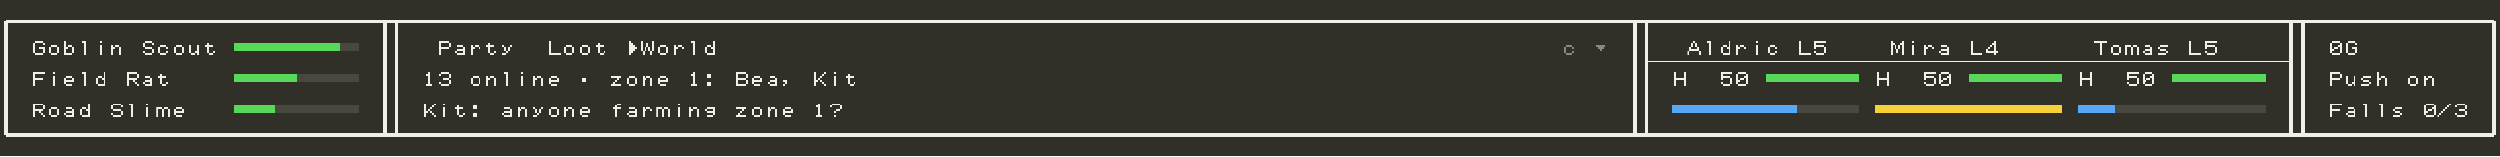
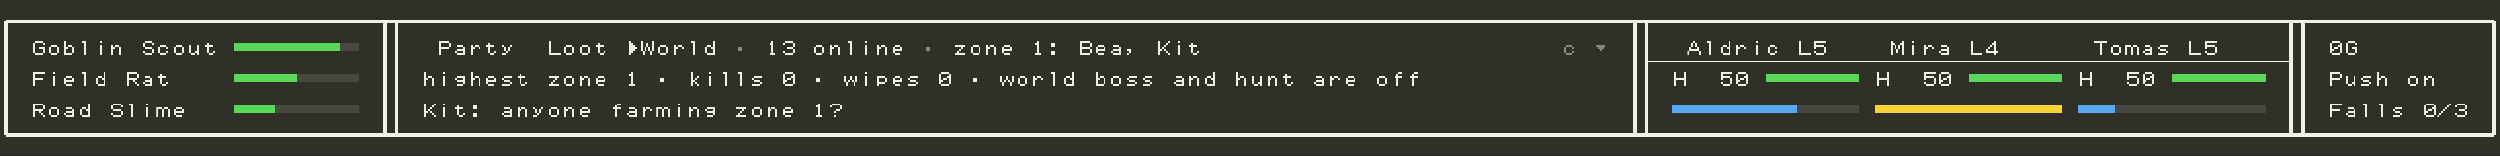
<svg xmlns="http://www.w3.org/2000/svg" viewBox="0 0 1280 80" width="2640" height="165" shape-rendering="crispEdges" preserveAspectRatio="none">
  <defs>
    <symbol id="g0">
      <path d="M1 5h6v1h-6zM6 6h1v1h-1zM5 7h1v1h-1zM4 8h1v1h-1zM3 9h1v1h-1zM2 10h1v1h-1zM1 11h6v1h-6z" />
    </symbol>
    <symbol id="g1">
      <path d="M2 7h3v1h-3zM1 8h1v1h-1zM5 8h1v1h-1zM1 9h1v1h-1zM5 9h1v1h-1zM1 10h1v1h-1zM5 10h1v1h-1zM2 11h3v1h-3z" />
    </symbol>
    <symbol id="g2">
      <path d="M1 7h1v1h-1zM3 7h2v1h-2zM1 8h2v1h-2zM5 8h1v1h-1zM1 9h1v1h-1zM5 9h1v1h-1zM1 10h1v1h-1zM5 10h1v1h-1zM1 11h1v1h-1zM5 11h1v1h-1z" />
    </symbol>
    <symbol id="g3">
      <path d="M2 7h3v1h-3zM1 8h1v1h-1zM5 8h1v1h-1zM1 9h5v1h-5zM1 10h1v1h-1zM2 11h3v1h-3z" />
    </symbol>
    <symbol id="g4">
      <path d="M3 5h1v1h-1zM2 6h2v1h-2zM3 7h1v1h-1zM3 8h1v1h-1zM3 9h1v1h-1zM3 10h1v1h-1zM2 11h3v1h-3z" />
    </symbol>
    <symbol id="g5">
      <path d="M2 8h2v1h-2zM2 9h2v1h-2z" />
    </symbol>
    <symbol id="g6">
      <path d="M0 5h1v1h-1zM6 5h1v1h-1zM0 6h1v1h-1zM3 6h1v1h-1zM6 6h1v1h-1zM0 7h1v1h-1zM3 7h1v1h-1zM6 7h1v1h-1zM0 8h1v1h-1zM2 8h1v1h-1zM4 8h1v1h-1zM6 8h1v1h-1zM0 9h1v1h-1zM2 9h1v1h-1zM4 9h1v1h-1zM6 9h1v1h-1zM1 10h1v1h-1zM5 10h1v1h-1zM1 11h1v1h-1zM5 11h1v1h-1z" />
    </symbol>
    <symbol id="g7">
      <path d="M2 7h3v1h-3zM5 8h1v1h-1zM2 9h4v1h-4zM1 10h1v1h-1zM5 10h1v1h-1zM2 11h4v1h-4z" />
    </symbol>
    <symbol id="g8">
      <path d="M1 7h1v1h-1zM5 7h1v1h-1zM1 8h1v1h-1zM5 8h1v1h-1zM2 9h1v1h-1zM4 9h1v1h-1zM2 10h1v1h-1zM4 10h1v1h-1zM3 11h1v1h-1z" />
    </symbol>
    <symbol id="g9">
      <path d="M2 5h4v1h-4zM1 6h1v1h-1zM6 6h1v1h-1zM6 7h1v1h-1zM4 8h2v1h-2zM2 9h2v1h-2zM1 10h1v1h-1zM1 11h6v1h-6z" />
    </symbol>
    <symbol id="g10">
      <path d="M2 5h4v1h-4zM1 6h1v1h-1zM6 6h1v1h-1zM1 7h1v1h-1zM1 8h1v1h-1zM4 8h3v1h-3zM1 9h1v1h-1zM6 9h1v1h-1zM1 10h1v1h-1zM6 10h1v1h-1zM2 11h4v1h-4z" />
    </symbol>
    <symbol id="g11">
      <path d="M1 5h1v1h-1zM1 6h1v1h-1zM1 7h1v1h-1zM3 7h2v1h-2zM1 8h2v1h-2zM5 8h1v1h-1zM1 9h1v1h-1zM5 9h1v1h-1zM1 10h1v1h-1zM5 10h1v1h-1zM1 11h4v1h-4z" />
    </symbol>
    <symbol id="g12">
      <path d="M2 5h2v1h-2zM3 6h1v1h-1zM3 7h1v1h-1zM3 8h1v1h-1zM3 9h1v1h-1zM3 10h1v1h-1zM3 11h1v1h-1z" />
    </symbol>
    <symbol id="g13">
      <path d="M3 5h1v1h-1zM3 7h1v1h-1zM3 8h1v1h-1zM3 9h1v1h-1zM3 10h1v1h-1zM3 11h1v1h-1z" />
    </symbol>
    <symbol id="g14">
      <path d="M2 5h4v1h-4zM1 6h1v1h-1zM6 6h1v1h-1zM1 7h1v1h-1zM2 8h4v1h-4zM6 9h1v1h-1zM1 10h1v1h-1zM6 10h1v1h-1zM2 11h4v1h-4z" />
    </symbol>
    <symbol id="g15">
      <path d="M2 7h3v1h-3zM1 8h1v1h-1zM5 8h1v1h-1zM1 9h1v1h-1zM1 10h1v1h-1zM5 10h1v1h-1zM2 11h3v1h-3z" />
    </symbol>
    <symbol id="g16">
      <path d="M1 7h1v1h-1zM5 7h1v1h-1zM1 8h1v1h-1zM5 8h1v1h-1zM1 9h1v1h-1zM5 9h1v1h-1zM1 10h1v1h-1zM4 10h2v1h-2zM2 11h2v1h-2zM5 11h1v1h-1z" />
    </symbol>
    <symbol id="g17">
      <path d="M2 6h1v1h-1zM1 7h4v1h-4zM2 8h1v1h-1zM2 9h1v1h-1zM2 10h1v1h-1zM5 10h1v1h-1zM3 11h2v1h-2z" />
    </symbol>
    <symbol id="g18">
      <path d="M1 5h6v1h-6zM1 6h1v1h-1zM1 7h1v1h-1zM1 8h5v1h-5zM1 9h1v1h-1zM1 10h1v1h-1zM1 11h1v1h-1z" />
    </symbol>
    <symbol id="g19">
      <path d="M5 5h1v1h-1zM5 6h1v1h-1zM2 7h2v1h-2zM5 7h1v1h-1zM1 8h1v1h-1zM4 8h2v1h-2zM1 9h1v1h-1zM5 9h1v1h-1zM1 10h1v1h-1zM5 10h1v1h-1zM2 11h4v1h-4z" />
    </symbol>
    <symbol id="g20">
      <path d="M1 5h5v1h-5zM1 6h1v1h-1zM6 6h1v1h-1zM1 7h1v1h-1zM6 7h1v1h-1zM1 8h5v1h-5zM1 9h1v1h-1zM4 9h1v1h-1zM1 10h1v1h-1zM5 10h1v1h-1zM1 11h1v1h-1zM6 11h1v1h-1z" />
    </symbol>
    <symbol id="g21">
      <path d="M0 7h3v1h-3zM4 7h2v1h-2zM0 8h1v1h-1zM3 8h1v1h-1zM6 8h1v1h-1zM0 9h1v1h-1zM3 9h1v1h-1zM6 9h1v1h-1zM0 10h1v1h-1zM3 10h1v1h-1zM6 10h1v1h-1zM0 11h1v1h-1zM3 11h1v1h-1zM6 11h1v1h-1z" />
    </symbol>
    <symbol id="g22">
      <path d="M1 5h5v1h-5zM1 6h1v1h-1zM6 6h1v1h-1zM1 7h1v1h-1zM6 7h1v1h-1zM1 8h5v1h-5zM1 9h1v1h-1zM1 10h1v1h-1zM1 11h1v1h-1z" />
    </symbol>
    <symbol id="g23">
      <path d="M1 7h1v1h-1zM3 7h2v1h-2zM1 8h2v1h-2zM5 8h1v1h-1zM1 9h1v1h-1zM1 10h1v1h-1zM1 11h1v1h-1z" />
    </symbol>
    <symbol id="g24">
      <path d="M1 7h1v1h-1zM5 7h1v1h-1zM2 8h1v1h-1zM4 8h1v1h-1zM2 9h1v1h-1zM4 9h1v1h-1zM3 10h1v1h-1zM1 11h2v1h-2z" />
    </symbol>
    <symbol id="g25">
      <path d="M1 5h1v1h-1zM1 6h1v1h-1zM1 7h1v1h-1zM1 8h1v1h-1zM1 9h1v1h-1zM1 10h1v1h-1zM1 11h6v1h-6z" />
    </symbol>
    <symbol id="g26">
      <path d="M2 5h1v1h-1zM2 6h2v1h-2zM2 7h3v1h-3zM2 8h4v1h-4zM2 9h3v1h-3zM2 10h2v1h-2zM2 11h1v1h-1z" />
    </symbol>
    <symbol id="g27">
+       <path d="M2 5h4v1h-4zM1 6h1v1h-1zM6 6h1v1h-1zM6 7h1v1h-1zM3 8h3v1h-3zM6 9h1v1h-1zM1 10h1v1h-1zM6 10h1v1h-1zM2 11h4v1h-4z" />
+     </symbol>
+     <symbol id="g28">
+       <path d="M1 7h5v1h-5zM4 8h1v1h-1zM3 9h1v1h-1zM2 10h1v1h-1zM1 11h5v1h-5z" />
+     </symbol>
+     <symbol id="g29">
+       <path d="M2 6h2v1h-2zM2 7h2v1h-2zM2 10h2v1h-2zM2 11h2v1h-2z" />
+     </symbol>
+     <symbol id="g30">
+       <path d="M1 5h5v1h-5zM1 6h1v1h-1zM6 6h1v1h-1zM1 7h1v1h-1zM6 7h1v1h-1zM1 8h5v1h-5zM1 9h1v1h-1zM6 9h1v1h-1zM1 10h1v1h-1zM6 10h1v1h-1zM1 11h5v1h-5z" />
+     </symbol>
+     <symbol id="g31">
+       <path d="M1 9h2v1h-2zM2 10h1v1h-1zM1 11h1v1h-1z" />
+     </symbol>
+     <symbol id="g32">
+       <path d="M1 5h1v1h-1zM6 5h1v1h-1zM1 6h1v1h-1zM5 6h1v1h-1zM1 7h1v1h-1zM4 7h1v1h-1zM1 8h1v1h-1zM3 8h1v1h-1zM1 9h2v1h-2zM4 9h1v1h-1zM1 10h1v1h-1zM5 10h1v1h-1zM1 11h1v1h-1zM6 11h1v1h-1z" />
+     </symbol>
+     <symbol id="g33">
      <path d="M1 7h5v1h-5zM2 8h3v1h-3zM3 9h1v1h-1z" />
    </symbol>
-     <symbol id="g28">
-       <path d="M2 5h4v1h-4zM1 6h1v1h-1zM6 6h1v1h-1zM6 7h1v1h-1zM3 8h3v1h-3zM6 9h1v1h-1zM1 10h1v1h-1zM6 10h1v1h-1zM2 11h4v1h-4z" />
-     </symbol>
-     <symbol id="g29">
-       <path d="M1 7h5v1h-5zM4 8h1v1h-1zM3 9h1v1h-1zM2 10h1v1h-1zM1 11h5v1h-5z" />
-     </symbol>
-     <symbol id="g30">
-       <path d="M2 6h2v1h-2zM2 7h2v1h-2zM2 10h2v1h-2zM2 11h2v1h-2z" />
-     </symbol>
-     <symbol id="g31">
-       <path d="M1 5h5v1h-5zM1 6h1v1h-1zM6 6h1v1h-1zM1 7h1v1h-1zM6 7h1v1h-1zM1 8h5v1h-5zM1 9h1v1h-1zM6 9h1v1h-1zM1 10h1v1h-1zM6 10h1v1h-1zM1 11h5v1h-5z" />
-     </symbol>
-     <symbol id="g32">
-       <path d="M1 9h2v1h-2zM2 10h1v1h-1zM1 11h1v1h-1z" />
-     </symbol>
-     <symbol id="g33">
-       <path d="M1 5h1v1h-1zM6 5h1v1h-1zM1 6h1v1h-1zM5 6h1v1h-1zM1 7h1v1h-1zM4 7h1v1h-1zM1 8h1v1h-1zM3 8h1v1h-1zM1 9h2v1h-2zM4 9h1v1h-1zM1 10h1v1h-1zM5 10h1v1h-1zM1 11h1v1h-1zM6 11h1v1h-1z" />
-     </symbol>
    <symbol id="g34">
-       <path d="M4 5h2v1h-2zM3 6h1v1h-1zM2 7h4v1h-4zM3 8h1v1h-1zM3 9h1v1h-1zM3 10h1v1h-1zM3 11h1v1h-1z" />
+       <path d="M1 5h1v1h-1zM1 6h1v1h-1zM1 7h1v1h-1zM3 7h2v1h-2zM1 8h2v1h-2zM5 8h1v1h-1zM1 9h1v1h-1zM5 9h1v1h-1zM1 10h1v1h-1zM5 10h1v1h-1zM1 11h1v1h-1zM5 11h1v1h-1z" />
    </symbol>
    <symbol id="g35">
      <path d="M2 7h4v1h-4zM1 8h1v1h-1zM5 8h1v1h-1zM2 9h4v1h-4zM5 10h1v1h-1zM2 11h3v1h-3z" />
    </symbol>
    <symbol id="g36">
+       <path d="M2 7h4v1h-4zM1 8h1v1h-1zM2 9h3v1h-3zM5 10h1v1h-1zM1 11h4v1h-4z" />
+     </symbol>
+     <symbol id="g37">
+       <path d="M2 5h1v1h-1zM2 6h1v1h-1zM2 7h1v1h-1zM5 7h1v1h-1zM2 8h1v1h-1zM4 8h1v1h-1zM2 9h2v1h-2zM2 10h1v1h-1zM4 10h1v1h-1zM2 11h1v1h-1zM5 11h1v1h-1z" />
+     </symbol>
+     <symbol id="g38">
+       <path d="M2 5h4v1h-4zM1 6h1v1h-1zM6 6h1v1h-1zM1 7h1v1h-1zM5 7h2v1h-2zM1 8h1v1h-1zM3 8h2v1h-2zM6 8h1v1h-1zM1 9h2v1h-2zM6 9h1v1h-1zM1 10h1v1h-1zM6 10h1v1h-1zM2 11h4v1h-4z" />
+     </symbol>
+     <symbol id="g39">
+       <path d="M0 7h1v1h-1zM3 7h1v1h-1zM6 7h1v1h-1zM0 8h1v1h-1zM3 8h1v1h-1zM6 8h1v1h-1zM0 9h1v1h-1zM2 9h1v1h-1zM4 9h1v1h-1zM6 9h1v1h-1zM1 10h1v1h-1zM5 10h1v1h-1zM1 11h1v1h-1zM5 11h1v1h-1z" />
+     </symbol>
+     <symbol id="g40">
+       <path d="M1 7h4v1h-4zM1 8h1v1h-1zM5 8h1v1h-1zM1 9h1v1h-1zM5 9h1v1h-1zM1 10h4v1h-4zM1 11h1v1h-1z" />
+     </symbol>
+     <symbol id="g41">
+       <path d="M4 5h2v1h-2zM3 6h1v1h-1zM2 7h4v1h-4zM3 8h1v1h-1zM3 9h1v1h-1zM3 10h1v1h-1zM3 11h1v1h-1z" />
+     </symbol>
+     <symbol id="g42">
      <path d="M2 5h4v1h-4zM1 6h1v1h-1zM6 6h1v1h-1zM6 7h1v1h-1zM4 8h2v1h-2zM3 9h1v1h-1zM3 11h1v1h-1z" />
    </symbol>
-     <symbol id="g37">
+     <symbol id="g43">
      <path d="M3 5h1v1h-1zM2 6h1v1h-1zM4 6h1v1h-1zM2 7h1v1h-1zM4 7h1v1h-1zM1 8h1v1h-1zM5 8h1v1h-1zM1 9h5v1h-5zM0 10h1v1h-1zM6 10h1v1h-1zM0 11h1v1h-1zM6 11h1v1h-1z" />
    </symbol>
-     <symbol id="g38">
+     <symbol id="g44">
      <path d="M1 5h6v1h-6zM1 6h1v1h-1zM1 7h5v1h-5zM1 8h1v1h-1zM6 8h1v1h-1zM6 9h1v1h-1zM1 10h1v1h-1zM6 10h1v1h-1zM2 11h4v1h-4z" />
    </symbol>
-     <symbol id="g39">
+     <symbol id="g45">
      <path d="M0 5h1v1h-1zM6 5h1v1h-1zM0 6h2v1h-2zM5 6h2v1h-2zM0 7h1v1h-1zM2 7h1v1h-1zM4 7h1v1h-1zM6 7h1v1h-1zM0 8h1v1h-1zM2 8h1v1h-1zM4 8h1v1h-1zM6 8h1v1h-1zM0 9h1v1h-1zM3 9h1v1h-1zM6 9h1v1h-1zM0 10h1v1h-1zM3 10h1v1h-1zM6 10h1v1h-1zM0 11h1v1h-1zM6 11h1v1h-1z" />
    </symbol>
-     <symbol id="g40">
+     <symbol id="g46">
      <path d="M5 5h1v1h-1zM4 6h2v1h-2zM3 7h1v1h-1zM5 7h1v1h-1zM2 8h1v1h-1zM5 8h1v1h-1zM1 9h1v1h-1zM5 9h1v1h-1zM1 10h6v1h-6zM5 11h1v1h-1z" />
    </symbol>
-     <symbol id="g41">
+     <symbol id="g47">
      <path d="M0 5h7v1h-7zM3 6h1v1h-1zM3 7h1v1h-1zM3 8h1v1h-1zM3 9h1v1h-1zM3 10h1v1h-1zM3 11h1v1h-1z" />
    </symbol>
-     <symbol id="g42">
-       <path d="M2 7h4v1h-4zM1 8h1v1h-1zM2 9h3v1h-3zM5 10h1v1h-1zM1 11h4v1h-4z" />
-     </symbol>
-     <symbol id="g43">
+     <symbol id="g48">
      <path d="M1 5h1v1h-1zM6 5h1v1h-1zM1 6h1v1h-1zM6 6h1v1h-1zM1 7h1v1h-1zM6 7h1v1h-1zM1 8h6v1h-6zM1 9h1v1h-1zM6 9h1v1h-1zM1 10h1v1h-1zM6 10h1v1h-1zM1 11h1v1h-1zM6 11h1v1h-1z" />
    </symbol>
-     <symbol id="g44">
-       <path d="M2 5h4v1h-4zM1 6h1v1h-1zM6 6h1v1h-1zM1 7h1v1h-1zM5 7h2v1h-2zM1 8h1v1h-1zM3 8h2v1h-2zM6 8h1v1h-1zM1 9h2v1h-2zM6 9h1v1h-1zM1 10h1v1h-1zM6 10h1v1h-1zM2 11h4v1h-4z" />
-     </symbol>
-     <symbol id="g45">
-       <path d="M1 5h1v1h-1zM1 6h1v1h-1zM1 7h1v1h-1zM3 7h2v1h-2zM1 8h2v1h-2zM5 8h1v1h-1zM1 9h1v1h-1zM5 9h1v1h-1zM1 10h1v1h-1zM5 10h1v1h-1zM1 11h1v1h-1zM5 11h1v1h-1z" />
-     </symbol>
-     <symbol id="g46">
+     <symbol id="g49">
      <path d="M6 5h1v1h-1zM5 6h1v1h-1zM4 7h1v1h-1zM3 8h1v1h-1zM2 9h1v1h-1zM1 10h1v1h-1zM0 11h1v1h-1z" />
    </symbol>
  </defs>
  <rect width="1280" height="80" fill="#303028" />
  <g id="w-enemy">
    <path fill="#303028" d="M2 9H198V10H199V70H198V71H2V70H1V10H2Z" />
    <g fill="#f0f0e8">
      <rect x="3" y="10" width="194" height="1" />
      <rect x="2" y="11" width="196" height="1" />
      <rect x="2" y="68" width="196" height="1" />
      <rect x="3" y="69" width="194" height="1" />
      <rect x="2" y="12" width="2" height="56" />
      <rect x="196" y="12" width="2" height="56" />
    </g>
    <rect x="8" y="0" width="136" height="16" fill="#303028" />
    <use href="#g0" x="16" y="0" fill="#f0f0e8" />
    <use href="#g1" x="24" y="0" fill="#f0f0e8" />
    <use href="#g2" x="32" y="0" fill="#f0f0e8" />
    <use href="#g3" x="40" y="0" fill="#f0f0e8" />
    <use href="#g4" x="56" y="0" fill="#f0f0e8" />
    <use href="#g5" x="72" y="0" fill="#f0f0e8" />
    <use href="#g6" x="88" y="0" fill="#f0f0e8" />
    <use href="#g7" x="96" y="0" fill="#f0f0e8" />
    <use href="#g8" x="104" y="0" fill="#f0f0e8" />
    <use href="#g3" x="112" y="0" fill="#f0f0e8" />
    <use href="#g9" x="128" y="0" fill="#f0f0e8" />
    <rect x="120" y="22" width="64" height="4" fill="#484840" />
    <rect x="120" y="22" width="54" height="4" fill="#58d858">
      <animate attributeName="width" values="54;54;45;45" keyTimes="0;0.12;0.12;1" dur="3000ms" fill="freeze" />
      <animate attributeName="fill" values="#58d858;#58d858;#58d858;#58d858" keyTimes="0;0.12;0.12;1" calcMode="discrete" dur="3000ms" fill="freeze" />
    </rect>
    <use href="#g10" x="16" y="16" fill="#f0f0e8" />
    <use href="#g1" x="24" y="16" fill="#f0f0e8" />
    <use href="#g11" x="32" y="16" fill="#f0f0e8" />
    <use href="#g12" x="40" y="16" fill="#f0f0e8" />
    <use href="#g13" x="48" y="16" fill="#f0f0e8" />
    <use href="#g2" x="56" y="16" fill="#f0f0e8" />
    <use href="#g14" x="72" y="16" fill="#f0f0e8" />
    <use href="#g15" x="80" y="16" fill="#f0f0e8" />
    <use href="#g1" x="88" y="16" fill="#f0f0e8" />
    <use href="#g16" x="96" y="16" fill="#f0f0e8" />
    <use href="#g17" x="104" y="16" fill="#f0f0e8" />
    <rect x="120" y="38" width="64" height="4" fill="#484840" />
    <rect x="120" y="38" width="32" height="4" fill="#58d858" />
    <use href="#g18" x="16" y="32" fill="#f0f0e8" />
    <use href="#g13" x="24" y="32" fill="#f0f0e8" />
    <use href="#g3" x="32" y="32" fill="#f0f0e8" />
    <use href="#g12" x="40" y="32" fill="#f0f0e8" />
    <use href="#g19" x="48" y="32" fill="#f0f0e8" />
    <use href="#g20" x="64" y="32" fill="#f0f0e8" />
    <use href="#g7" x="72" y="32" fill="#f0f0e8" />
    <use href="#g17" x="80" y="32" fill="#f0f0e8" />
    <rect x="120" y="54" width="64" height="4" fill="#484840" />
    <rect x="120" y="54" width="21" height="4" fill="#58d858" />
    <use href="#g20" x="16" y="48" fill="#f0f0e8" />
    <use href="#g1" x="24" y="48" fill="#f0f0e8" />
    <use href="#g7" x="32" y="48" fill="#f0f0e8" />
    <use href="#g19" x="40" y="48" fill="#f0f0e8" />
    <use href="#g14" x="56" y="48" fill="#f0f0e8" />
    <use href="#g12" x="64" y="48" fill="#f0f0e8" />
    <use href="#g13" x="72" y="48" fill="#f0f0e8" />
    <use href="#g21" x="80" y="48" fill="#f0f0e8" />
    <use href="#g3" x="88" y="48" fill="#f0f0e8" />
  </g>
  <g id="w-message">
    <path fill="#303028" d="M202 9H838V10H839V70H838V71H202V70H201V10H202Z" />
    <g fill="#f0f0e8">
      <rect x="203" y="10" width="634" height="1" />
      <rect x="202" y="11" width="636" height="1" />
      <rect x="202" y="68" width="636" height="1" />
      <rect x="203" y="69" width="634" height="1" />
      <rect x="202" y="12" width="2" height="56" />
      <rect x="836" y="12" width="2" height="56" />
    </g>
    <use href="#g26" x="320" y="16" fill="#f0f0e8" />
    <use href="#g22" x="224" y="16" fill="#f0f0e8" />
    <use href="#g7" x="232" y="16" fill="#f0f0e8" />
    <use href="#g23" x="240" y="16" fill="#f0f0e8" />
    <use href="#g17" x="248" y="16" fill="#f0f0e8" />
    <use href="#g24" x="256" y="16" fill="#f0f0e8" />
    <use href="#g25" x="280" y="16" fill="#f0f0e8" />
    <use href="#g1" x="288" y="16" fill="#f0f0e8" />
    <use href="#g1" x="296" y="16" fill="#f0f0e8" />
    <use href="#g17" x="304" y="16" fill="#f0f0e8" />
    <use href="#g6" x="328" y="16" fill="#f0f0e8" />
    <use href="#g1" x="336" y="16" fill="#f0f0e8" />
    <use href="#g23" x="344" y="16" fill="#f0f0e8" />
    <use href="#g12" x="352" y="16" fill="#f0f0e8" />
    <use href="#g19" x="360" y="16" fill="#f0f0e8" />
+     <use href="#g5" x="376" y="16" fill="#888880" />
+     <use href="#g4" x="392" y="16" fill="#f0f0e8" />
+     <use href="#g27" x="400" y="16" fill="#f0f0e8" />
+     <use href="#g1" x="416" y="16" fill="#f0f0e8" />
+     <use href="#g2" x="424" y="16" fill="#f0f0e8" />
+     <use href="#g12" x="432" y="16" fill="#f0f0e8" />
+     <use href="#g13" x="440" y="16" fill="#f0f0e8" />
+     <use href="#g2" x="448" y="16" fill="#f0f0e8" />
+     <use href="#g3" x="456" y="16" fill="#f0f0e8" />
+     <use href="#g5" x="472" y="16" fill="#888880" />
+     <use href="#g28" x="488" y="16" fill="#f0f0e8" />
+     <use href="#g1" x="496" y="16" fill="#f0f0e8" />
+     <use href="#g2" x="504" y="16" fill="#f0f0e8" />
+     <use href="#g3" x="512" y="16" fill="#f0f0e8" />
+     <use href="#g4" x="528" y="16" fill="#f0f0e8" />
+     <use href="#g29" x="536" y="16" fill="#f0f0e8" />
+     <use href="#g30" x="552" y="16" fill="#f0f0e8" />
+     <use href="#g3" x="560" y="16" fill="#f0f0e8" />
+     <use href="#g7" x="568" y="16" fill="#f0f0e8" />
+     <use href="#g31" x="576" y="16" fill="#f0f0e8" />
+     <use href="#g32" x="592" y="16" fill="#f0f0e8" />
+     <use href="#g13" x="600" y="16" fill="#f0f0e8" />
+     <use href="#g17" x="608" y="16" fill="#f0f0e8" />
    <use href="#g15" x="800" y="16" fill="#888880" />
-     <use href="#g27" x="816" y="16" fill="#888880" />
-     <use href="#g4" x="216" y="32" fill="#f0f0e8" />
-     <use href="#g28" x="224" y="32" fill="#f0f0e8" />
-     <use href="#g1" x="240" y="32" fill="#f0f0e8" />
-     <use href="#g2" x="248" y="32" fill="#f0f0e8" />
-     <use href="#g12" x="256" y="32" fill="#f0f0e8" />
-     <use href="#g13" x="264" y="32" fill="#f0f0e8" />
-     <use href="#g2" x="272" y="32" fill="#f0f0e8" />
-     <use href="#g3" x="280" y="32" fill="#f0f0e8" />
-     <use href="#g5" x="296" y="32" fill="#f0f0e8" />
-     <use href="#g29" x="312" y="32" fill="#f0f0e8" />
-     <use href="#g1" x="320" y="32" fill="#f0f0e8" />
-     <use href="#g2" x="328" y="32" fill="#f0f0e8" />
-     <use href="#g3" x="336" y="32" fill="#f0f0e8" />
-     <use href="#g4" x="352" y="32" fill="#f0f0e8" />
-     <use href="#g30" x="360" y="32" fill="#f0f0e8" />
-     <use href="#g31" x="376" y="32" fill="#f0f0e8" />
-     <use href="#g3" x="384" y="32" fill="#f0f0e8" />
-     <use href="#g7" x="392" y="32" fill="#f0f0e8" />
-     <use href="#g32" x="400" y="32" fill="#f0f0e8" />
-     <use href="#g33" x="416" y="32" fill="#f0f0e8" />
-     <use href="#g13" x="424" y="32" fill="#f0f0e8" />
-     <use href="#g17" x="432" y="32" fill="#f0f0e8" />
-     <use href="#g33" x="216" y="48" fill="#f0f0e8" />
+     <use href="#g33" x="816" y="16" fill="#888880" />
+     <use href="#g34" x="216" y="32" fill="#f0f0e8" />
+     <use href="#g13" x="224" y="32" fill="#f0f0e8" />
+     <use href="#g35" x="232" y="32" fill="#f0f0e8" />
+     <use href="#g34" x="240" y="32" fill="#f0f0e8" />
+     <use href="#g3" x="248" y="32" fill="#f0f0e8" />
+     <use href="#g36" x="256" y="32" fill="#f0f0e8" />
+     <use href="#g17" x="264" y="32" fill="#f0f0e8" />
+     <use href="#g28" x="280" y="32" fill="#f0f0e8" />
+     <use href="#g1" x="288" y="32" fill="#f0f0e8" />
+     <use href="#g2" x="296" y="32" fill="#f0f0e8" />
+     <use href="#g3" x="304" y="32" fill="#f0f0e8" />
+     <use href="#g4" x="320" y="32" fill="#f0f0e8" />
+     <use href="#g5" x="336" y="32" fill="#f0f0e8" />
+     <use href="#g37" x="352" y="32" fill="#f0f0e8" />
+     <use href="#g13" x="360" y="32" fill="#f0f0e8" />
+     <use href="#g12" x="368" y="32" fill="#f0f0e8" />
+     <use href="#g12" x="376" y="32" fill="#f0f0e8" />
+     <use href="#g36" x="384" y="32" fill="#f0f0e8" />
+     <use href="#g38" x="400" y="32" fill="#f0f0e8" />
+     <use href="#g5" x="416" y="32" fill="#f0f0e8" />
+     <use href="#g39" x="432" y="32" fill="#f0f0e8" />
+     <use href="#g13" x="440" y="32" fill="#f0f0e8" />
+     <use href="#g40" x="448" y="32" fill="#f0f0e8" />
+     <use href="#g3" x="456" y="32" fill="#f0f0e8" />
+     <use href="#g36" x="464" y="32" fill="#f0f0e8" />
+     <use href="#g38" x="480" y="32" fill="#f0f0e8" />
+     <use href="#g5" x="496" y="32" fill="#f0f0e8" />
+     <use href="#g39" x="512" y="32" fill="#f0f0e8" />
+     <use href="#g1" x="520" y="32" fill="#f0f0e8" />
+     <use href="#g23" x="528" y="32" fill="#f0f0e8" />
+     <use href="#g12" x="536" y="32" fill="#f0f0e8" />
+     <use href="#g19" x="544" y="32" fill="#f0f0e8" />
+     <use href="#g11" x="560" y="32" fill="#f0f0e8" />
+     <use href="#g1" x="568" y="32" fill="#f0f0e8" />
+     <use href="#g36" x="576" y="32" fill="#f0f0e8" />
+     <use href="#g36" x="584" y="32" fill="#f0f0e8" />
+     <use href="#g7" x="600" y="32" fill="#f0f0e8" />
+     <use href="#g2" x="608" y="32" fill="#f0f0e8" />
+     <use href="#g19" x="616" y="32" fill="#f0f0e8" />
+     <use href="#g34" x="632" y="32" fill="#f0f0e8" />
+     <use href="#g16" x="640" y="32" fill="#f0f0e8" />
+     <use href="#g2" x="648" y="32" fill="#f0f0e8" />
+     <use href="#g17" x="656" y="32" fill="#f0f0e8" />
+     <use href="#g7" x="672" y="32" fill="#f0f0e8" />
+     <use href="#g23" x="680" y="32" fill="#f0f0e8" />
+     <use href="#g3" x="688" y="32" fill="#f0f0e8" />
+     <use href="#g1" x="704" y="32" fill="#f0f0e8" />
+     <use href="#g41" x="712" y="32" fill="#f0f0e8" />
+     <use href="#g41" x="720" y="32" fill="#f0f0e8" />
+     <use href="#g32" x="216" y="48" fill="#f0f0e8" />
    <use href="#g13" x="224" y="48" fill="#f0f0e8" />
    <use href="#g17" x="232" y="48" fill="#f0f0e8" />
-     <use href="#g30" x="240" y="48" fill="#f0f0e8" />
+     <use href="#g29" x="240" y="48" fill="#f0f0e8" />
    <use href="#g7" x="256" y="48" fill="#f0f0e8" />
    <use href="#g2" x="264" y="48" fill="#f0f0e8" />
    <use href="#g24" x="272" y="48" fill="#f0f0e8" />
    <use href="#g1" x="280" y="48" fill="#f0f0e8" />
    <use href="#g2" x="288" y="48" fill="#f0f0e8" />
    <use href="#g3" x="296" y="48" fill="#f0f0e8" />
-     <use href="#g34" x="312" y="48" fill="#f0f0e8" />
+     <use href="#g41" x="312" y="48" fill="#f0f0e8" />
    <use href="#g7" x="320" y="48" fill="#f0f0e8" />
    <use href="#g23" x="328" y="48" fill="#f0f0e8" />
    <use href="#g21" x="336" y="48" fill="#f0f0e8" />
    <use href="#g13" x="344" y="48" fill="#f0f0e8" />
    <use href="#g2" x="352" y="48" fill="#f0f0e8" />
    <use href="#g35" x="360" y="48" fill="#f0f0e8" />
-     <use href="#g29" x="376" y="48" fill="#f0f0e8" />
+     <use href="#g28" x="376" y="48" fill="#f0f0e8" />
    <use href="#g1" x="384" y="48" fill="#f0f0e8" />
    <use href="#g2" x="392" y="48" fill="#f0f0e8" />
    <use href="#g3" x="400" y="48" fill="#f0f0e8" />
    <use href="#g4" x="416" y="48" fill="#f0f0e8" />
-     <use href="#g36" x="424" y="48" fill="#f0f0e8" />
+     <use href="#g42" x="424" y="48" fill="#f0f0e8" />
  </g>
  <g id="w-party">
    <path fill="#303028" d="M842 9H1174V10H1175V70H1174V71H842V70H841V10H842Z" />
    <g fill="#f0f0e8">
      <rect x="843" y="10" width="330" height="1" />
      <rect x="842" y="11" width="332" height="1" />
      <rect x="842" y="68" width="332" height="1" />
      <rect x="843" y="69" width="330" height="1" />
      <rect x="842" y="12" width="2" height="56" />
      <rect x="1172" y="12" width="2" height="56" />
    </g>
    <use href="#g26" x="960" y="16" fill="#f0f0e8" visibility="hidden">
      <set attributeName="visibility" to="visible" begin="0ms" end="400ms" />
    </use>
-     <use href="#g37" x="864" y="16" fill="#f0f0e8" />
+     <use href="#g43" x="864" y="16" fill="#f0f0e8" />
    <use href="#g12" x="872" y="16" fill="#f0f0e8" />
    <use href="#g19" x="880" y="16" fill="#f0f0e8" />
    <use href="#g23" x="888" y="16" fill="#f0f0e8" />
    <use href="#g13" x="896" y="16" fill="#f0f0e8" />
    <use href="#g15" x="904" y="16" fill="#f0f0e8" />
    <use href="#g25" x="920" y="16" fill="#f0f0e8" />
-     <use href="#g38" x="928" y="16" fill="#f0f0e8" />
-     <use href="#g39" x="968" y="16" fill="#f0f0e8" />
+     <use href="#g44" x="928" y="16" fill="#f0f0e8" />
+     <use href="#g45" x="968" y="16" fill="#f0f0e8" />
    <use href="#g13" x="976" y="16" fill="#f0f0e8" />
    <use href="#g23" x="984" y="16" fill="#f0f0e8" />
    <use href="#g7" x="992" y="16" fill="#f0f0e8" />
    <use href="#g25" x="1008" y="16" fill="#f0f0e8" />
-     <use href="#g40" x="1016" y="16" fill="#f0f0e8" />
-     <use href="#g41" x="1072" y="16" fill="#f0f0e8" />
+     <use href="#g46" x="1016" y="16" fill="#f0f0e8" />
+     <use href="#g47" x="1072" y="16" fill="#f0f0e8" />
    <use href="#g1" x="1080" y="16" fill="#f0f0e8" />
    <use href="#g21" x="1088" y="16" fill="#f0f0e8" />
    <use href="#g7" x="1096" y="16" fill="#f0f0e8" />
-     <use href="#g42" x="1104" y="16" fill="#f0f0e8" />
+     <use href="#g36" x="1104" y="16" fill="#f0f0e8" />
    <use href="#g25" x="1120" y="16" fill="#f0f0e8" />
-     <use href="#g38" x="1128" y="16" fill="#f0f0e8" />
+     <use href="#g44" x="1128" y="16" fill="#f0f0e8" />
    <rect x="842" y="31" width="332" height="1" fill="#f0f0e8" />
    <rect x="904" y="38" width="48" height="4" fill="#484840" />
    <rect x="904" y="38" width="48" height="4" fill="#58d858" />
    <rect x="1008" y="38" width="48" height="4" fill="#484840" />
    <rect x="1008" y="38" width="48" height="4" fill="#58d858" />
    <rect x="1112" y="38" width="48" height="4" fill="#484840" />
    <rect x="1112" y="38" width="48" height="4" fill="#58d858" />
-     <use href="#g43" x="856" y="32" fill="#f0f0e8" />
-     <use href="#g38" x="880" y="32" fill="#f0f0e8" />
-     <use href="#g44" x="888" y="32" fill="#f0f0e8" />
-     <use href="#g43" x="960" y="32" fill="#f0f0e8" />
-     <use href="#g38" x="984" y="32" fill="#f0f0e8" />
-     <use href="#g44" x="992" y="32" fill="#f0f0e8" />
-     <use href="#g43" x="1064" y="32" fill="#f0f0e8" />
-     <use href="#g38" x="1088" y="32" fill="#f0f0e8" />
-     <use href="#g44" x="1096" y="32" fill="#f0f0e8" />
+     <use href="#g48" x="856" y="32" fill="#f0f0e8" />
+     <use href="#g44" x="880" y="32" fill="#f0f0e8" />
+     <use href="#g38" x="888" y="32" fill="#f0f0e8" />
+     <use href="#g48" x="960" y="32" fill="#f0f0e8" />
+     <use href="#g44" x="984" y="32" fill="#f0f0e8" />
+     <use href="#g38" x="992" y="32" fill="#f0f0e8" />
+     <use href="#g48" x="1064" y="32" fill="#f0f0e8" />
+     <use href="#g44" x="1088" y="32" fill="#f0f0e8" />
+     <use href="#g38" x="1096" y="32" fill="#f0f0e8" />
    <rect x="856" y="54" width="96" height="4" fill="#484840" />
    <rect x="856" y="54" width="64" height="4" fill="#58a8f8">
      <animate attributeName="width" values="64;64" keyTimes="0;1" dur="3000ms" fill="freeze" />
      <animate attributeName="fill" values="#58a8f8;#58a8f8" keyTimes="0;1" calcMode="discrete" dur="3000ms" fill="freeze" />
    </rect>
    <rect x="960" y="54" width="96" height="4" fill="#484840" />
    <rect x="960" y="54" width="96" height="4" fill="#f8d038">
      <animate attributeName="width" values="96;96" keyTimes="0;1" dur="3000ms" fill="freeze" />
      <animate attributeName="fill" values="#f8d038;#f8d038" keyTimes="0;1" calcMode="discrete" dur="3000ms" fill="freeze" />
    </rect>
    <rect x="1064" y="54" width="96" height="4" fill="#484840" />
    <rect x="1064" y="54" width="19" height="4" fill="#58a8f8">
      <animate attributeName="width" values="19;19" keyTimes="0;1" dur="3000ms" fill="freeze" />
      <animate attributeName="fill" values="#58a8f8;#58a8f8" keyTimes="0;1" calcMode="discrete" dur="3000ms" fill="freeze" />
    </rect>
  </g>
  <g id="w-purse">
    <path fill="#303028" d="M1178 9H1278V10H1279V70H1278V71H1178V70H1177V10H1178Z" />
    <g fill="#f0f0e8">
      <rect x="1179" y="10" width="98" height="1" />
      <rect x="1178" y="11" width="100" height="1" />
      <rect x="1178" y="68" width="100" height="1" />
      <rect x="1179" y="69" width="98" height="1" />
      <rect x="1178" y="12" width="2" height="56" />
      <rect x="1276" y="12" width="2" height="56" />
    </g>
-     <use href="#g44" x="1192" y="16" fill="#f0f0e8" />
+     <use href="#g38" x="1192" y="16" fill="#f0f0e8" />
    <use href="#g10" x="1200" y="16" fill="#f0f0e8" />
    <use href="#g22" x="1192" y="32" fill="#f0f0e8" />
    <use href="#g16" x="1200" y="32" fill="#f0f0e8" />
-     <use href="#g42" x="1208" y="32" fill="#f0f0e8" />
-     <use href="#g45" x="1216" y="32" fill="#f0f0e8" />
+     <use href="#g36" x="1208" y="32" fill="#f0f0e8" />
+     <use href="#g34" x="1216" y="32" fill="#f0f0e8" />
    <use href="#g1" x="1232" y="32" fill="#f0f0e8" />
    <use href="#g2" x="1240" y="32" fill="#f0f0e8" />
    <use href="#g18" x="1192" y="48" fill="#f0f0e8" />
    <use href="#g7" x="1200" y="48" fill="#f0f0e8" />
    <use href="#g12" x="1208" y="48" fill="#f0f0e8" />
    <use href="#g12" x="1216" y="48" fill="#f0f0e8" />
-     <use href="#g42" x="1224" y="48" fill="#f0f0e8" />
-     <use href="#g44" x="1240" y="48" fill="#f0f0e8" />
-     <use href="#g46" x="1248" y="48" fill="#f0f0e8" />
-     <use href="#g28" x="1256" y="48" fill="#f0f0e8" />
+     <use href="#g36" x="1224" y="48" fill="#f0f0e8" />
+     <use href="#g38" x="1240" y="48" fill="#f0f0e8" />
+     <use href="#g49" x="1248" y="48" fill="#f0f0e8" />
+     <use href="#g27" x="1256" y="48" fill="#f0f0e8" />
  </g>
  <path fill="#303028" fill-rule="evenodd" d="M0 0H1280V80H0ZM3 10H1277V11H1278V69H1277V70H3V69H2V11H3Z" />
  <path fill="#f0f0e8" fill-rule="evenodd" d="M3 10H1277V11H1278V69H1277V70H3V69H2V11H3ZM4 12V68H1276V12Z" />
</svg>
